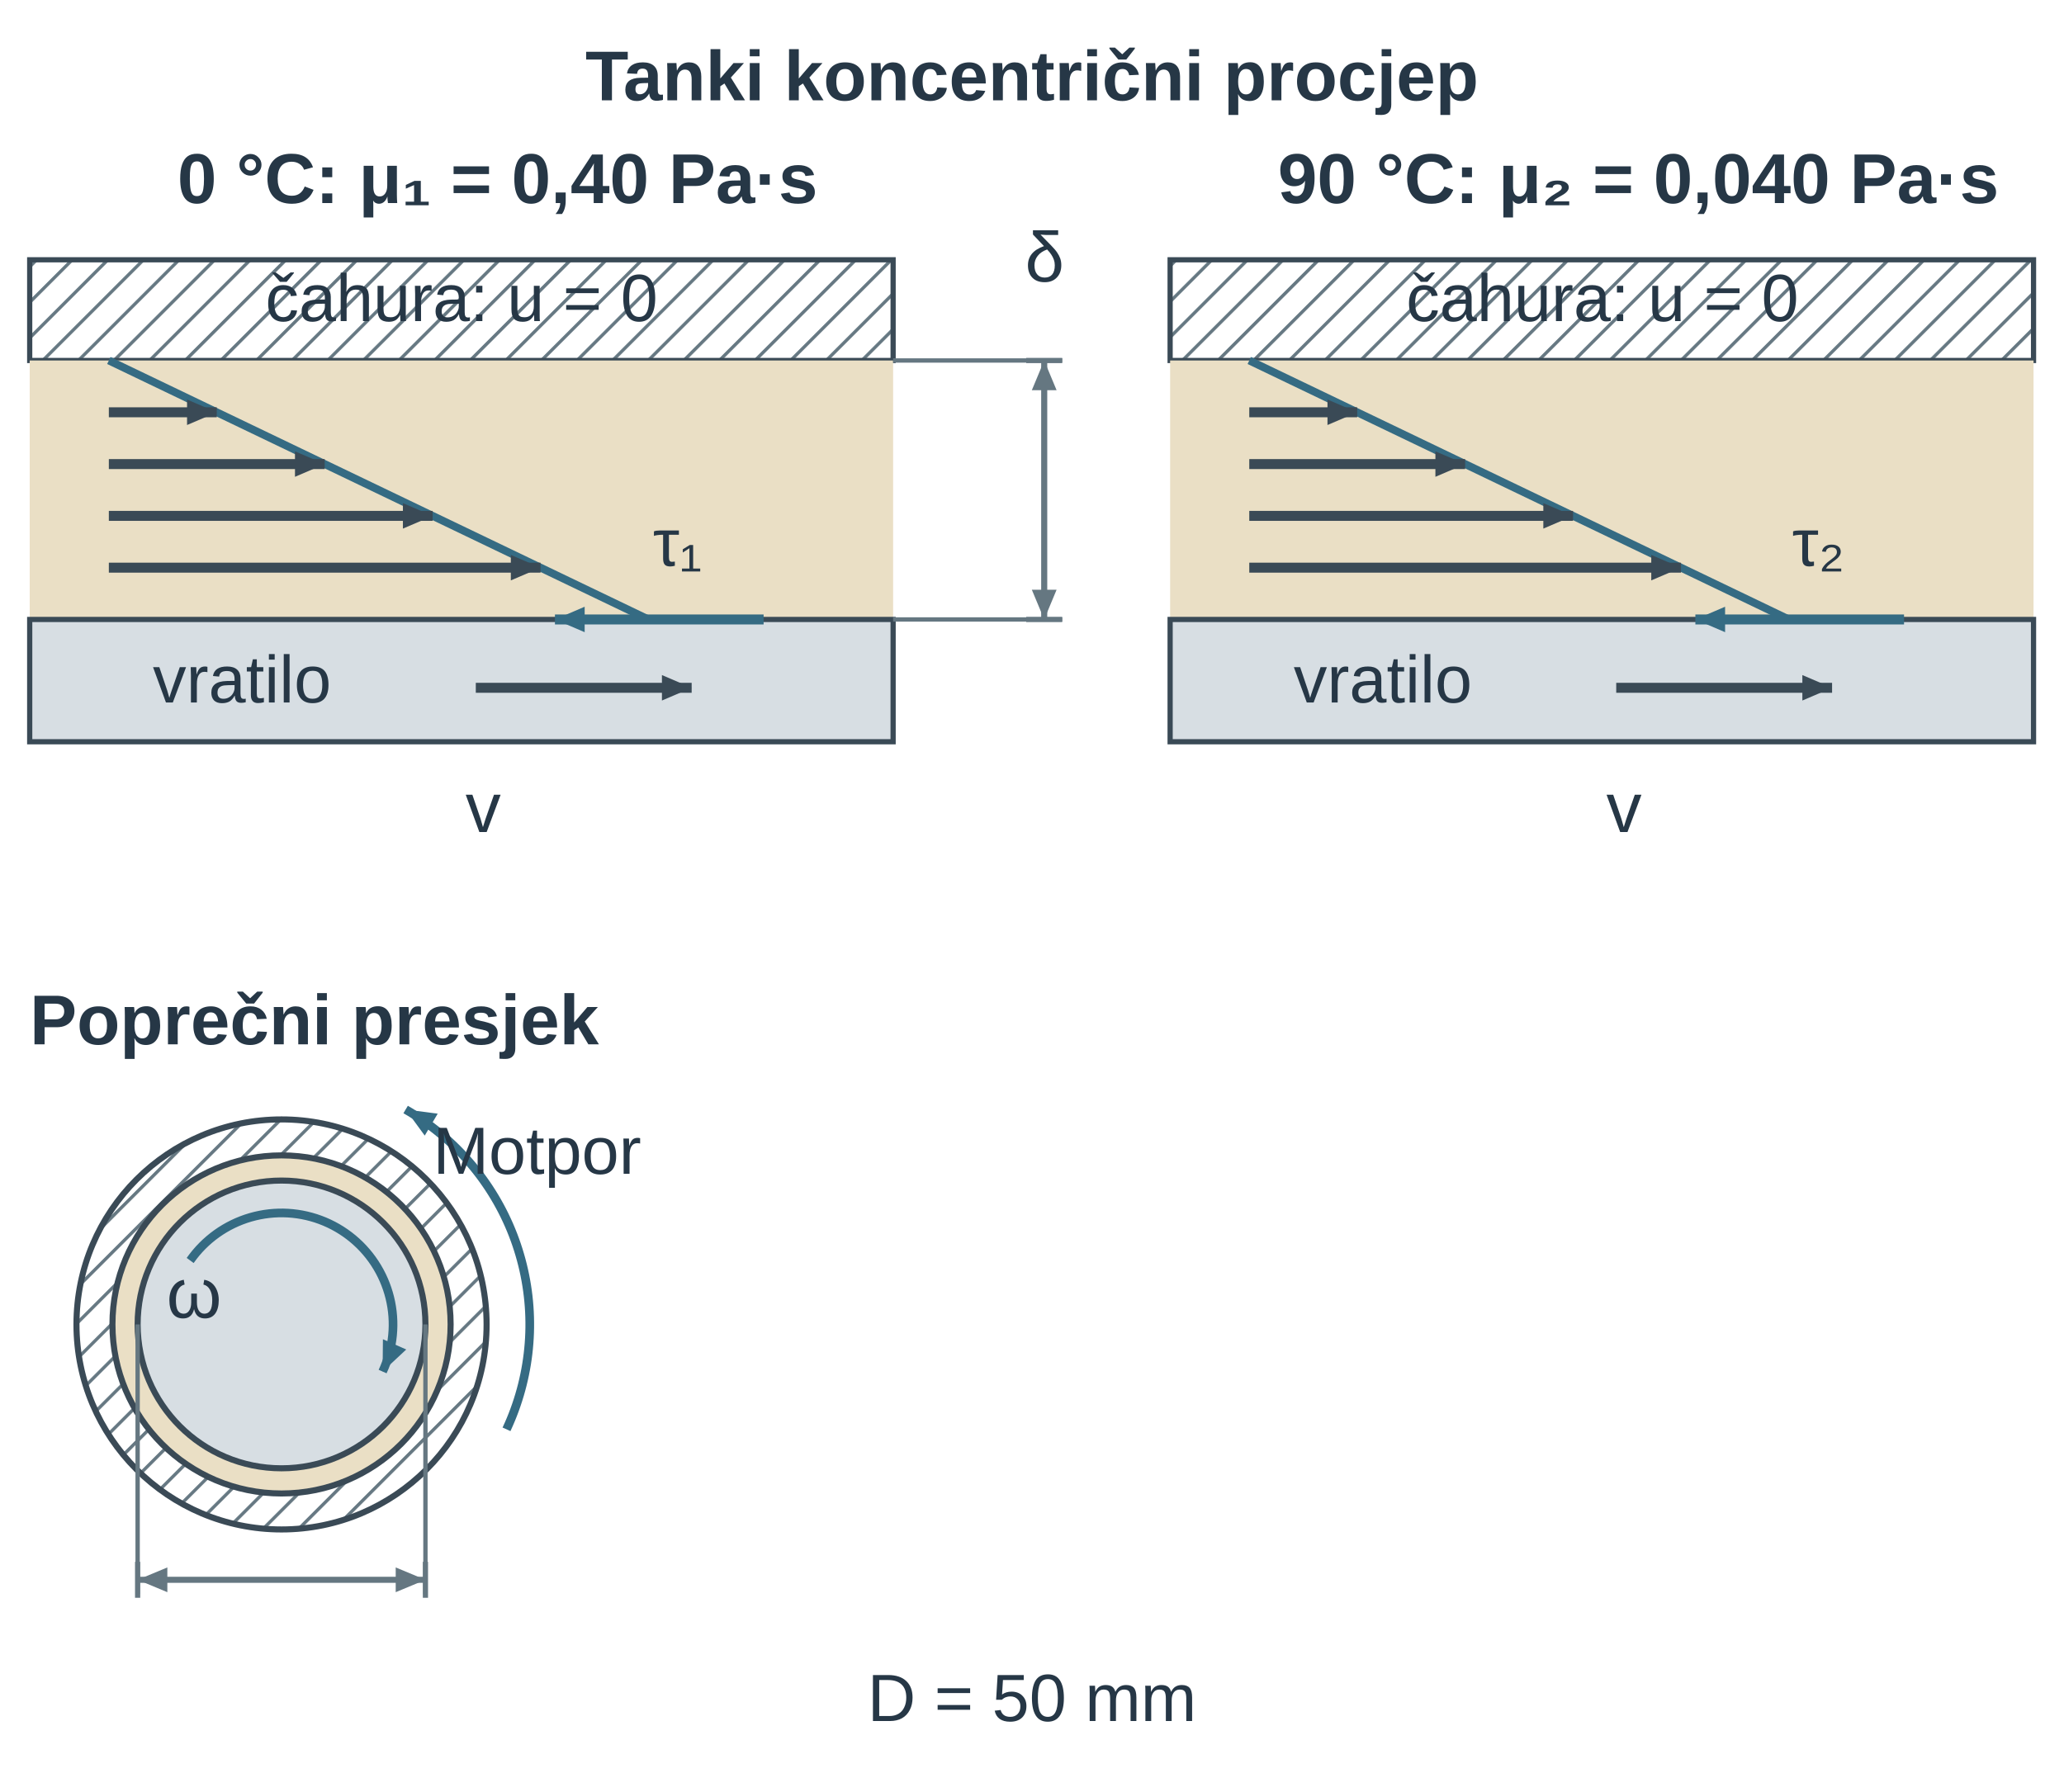
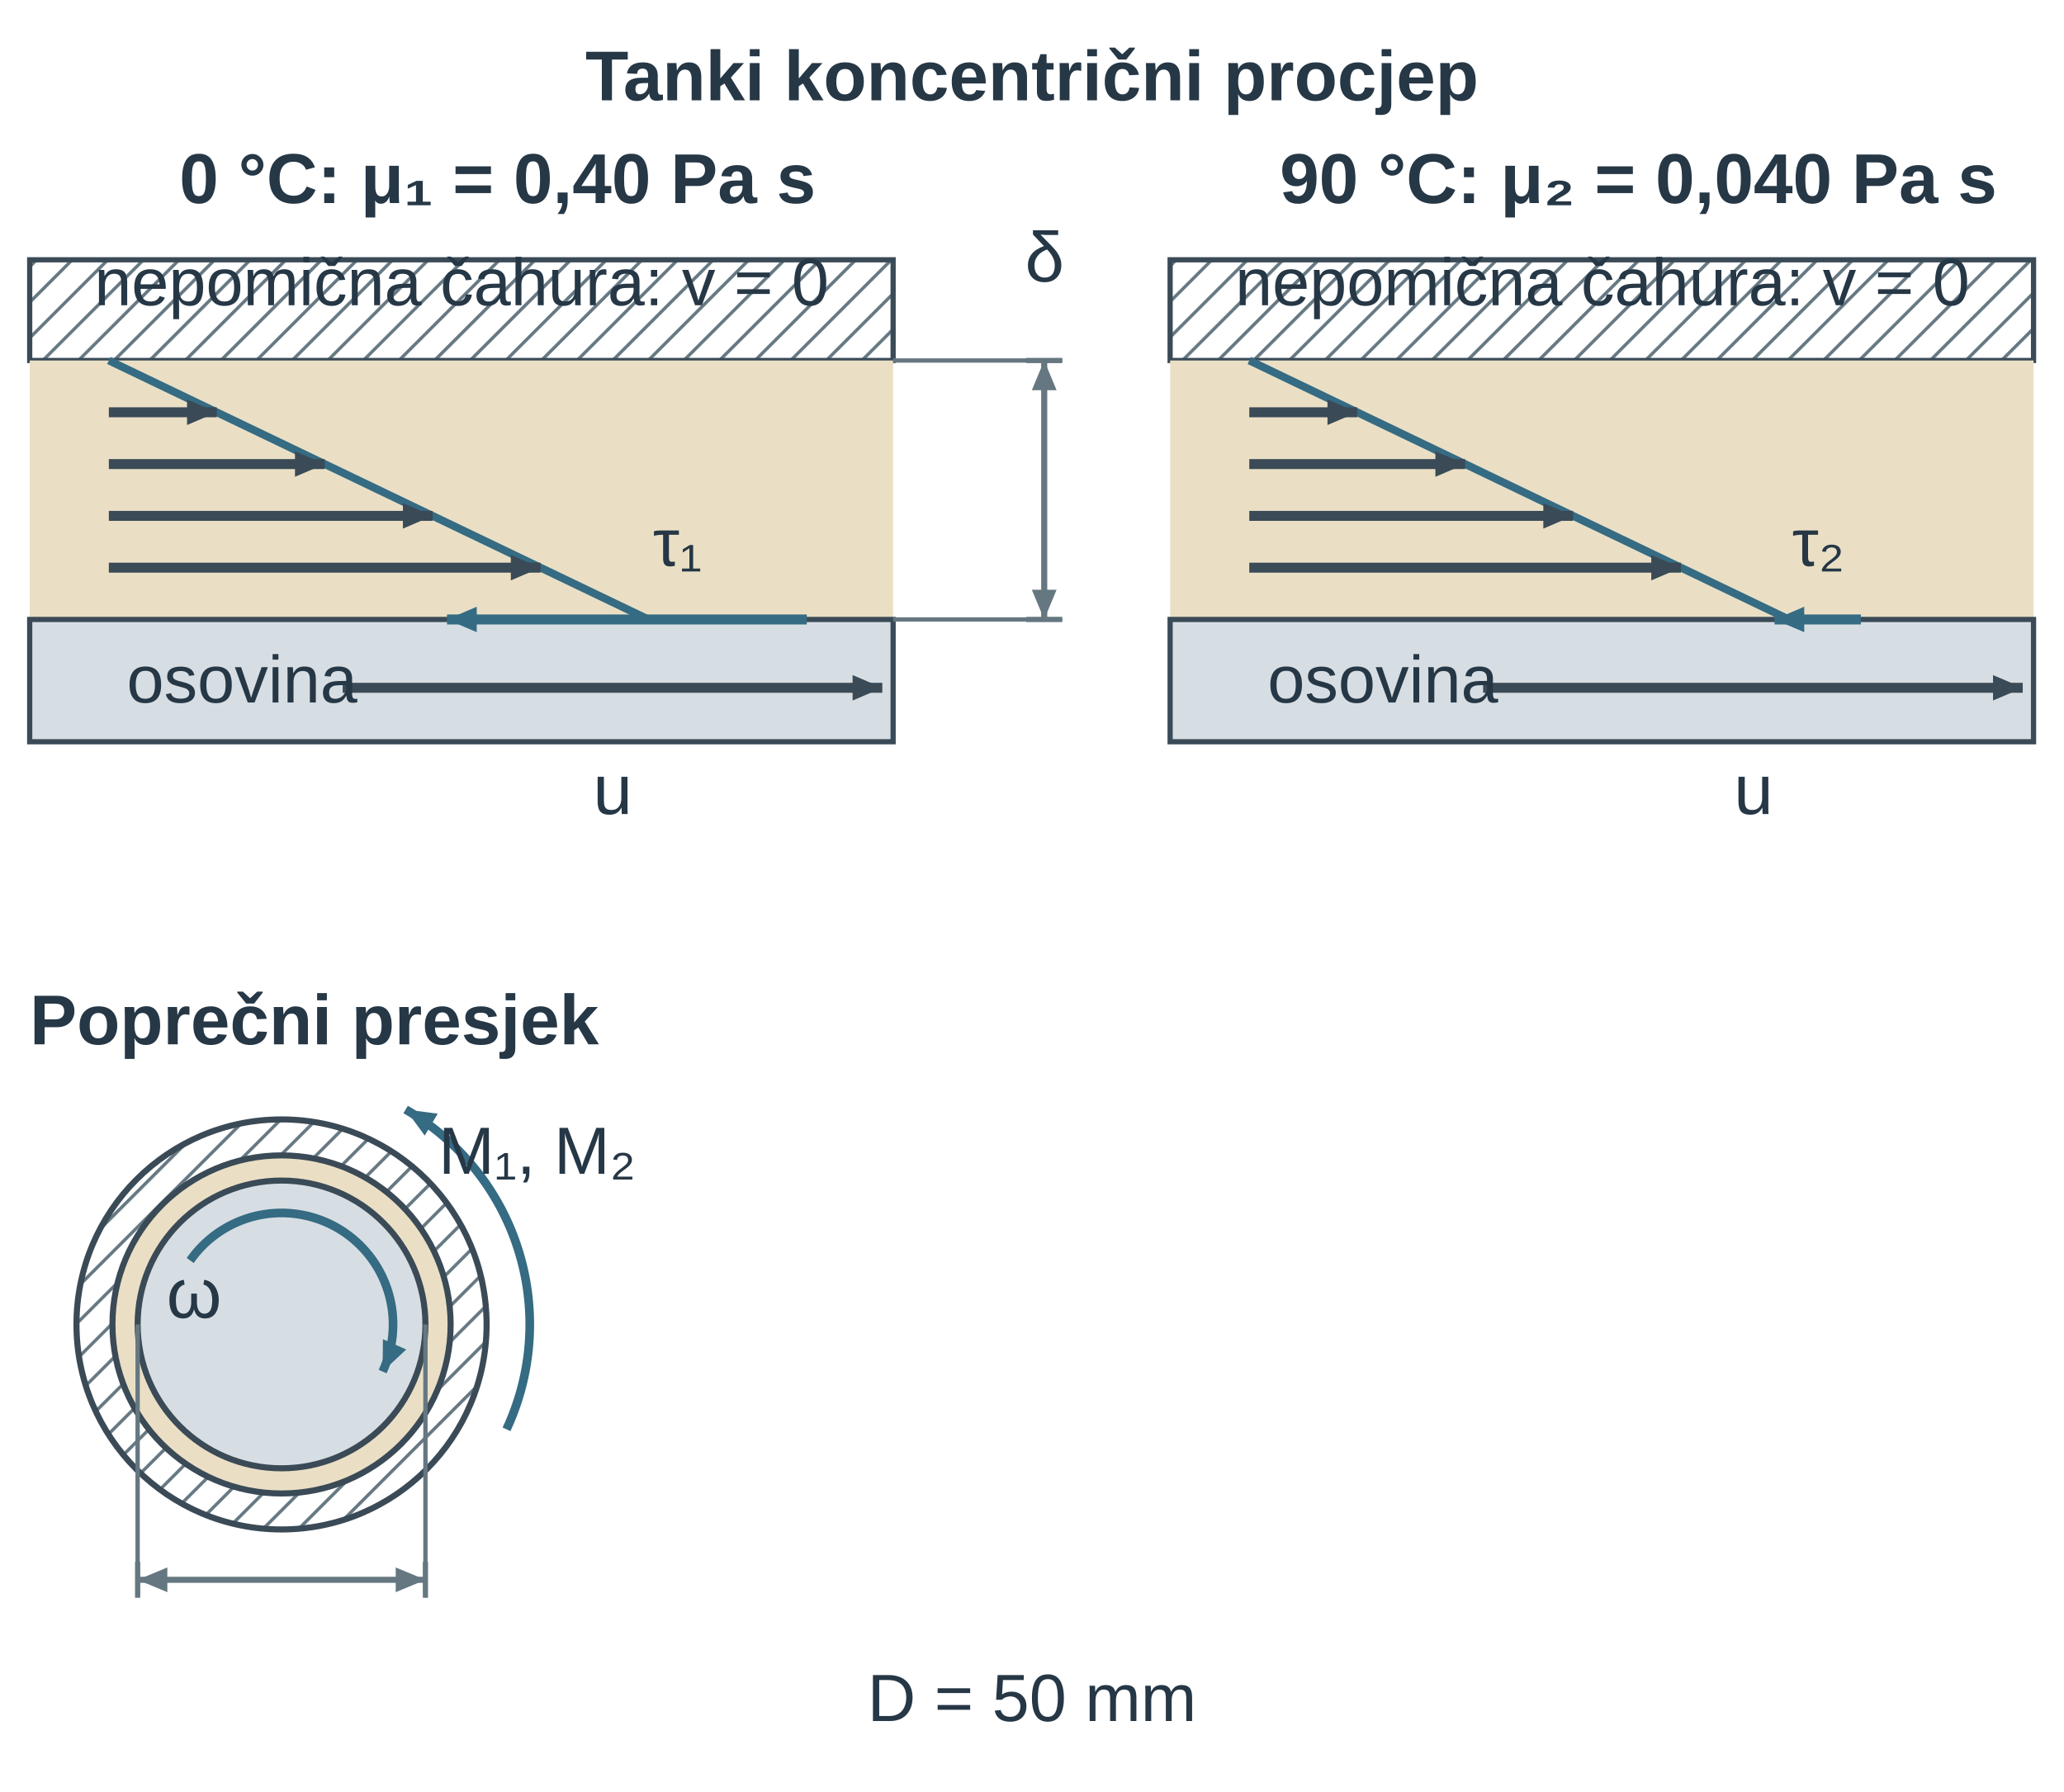
<svg xmlns="http://www.w3.org/2000/svg" width="277.682pt" height="241.088pt" viewBox="0 0 277.682 241.088" role="img">
  <defs>
    <pattern id="u02flt_hatch" width="7" height="7" patternUnits="userSpaceOnUse" patternTransform="rotate(45)">
      <line x1="0" y1="0" x2="0" y2="7" stroke="#657781" stroke-width="1.8" />
    </pattern>
    <marker id="u02flt_v" markerWidth="7" markerHeight="6" refX="7" refY="3" orient="auto">
      <path d="M0 0 L7 3 L0 6 Z" fill="#356b83" />
    </marker>
    <marker id="u02flt_dim" markerWidth="6" markerHeight="5" refX="6" refY="2.5" orient="auto-start-reverse">
      <path d="M0 0 L6 2.5 L0 5 Z" fill="#657781" />
    </marker>
    <marker id="u02flt_dimSmall" markerWidth="3" markerHeight="3" refX="3" refY="1.5" orient="auto-start-reverse">
      <path d="M0 0 L3 1.5 L0 3 Z" fill="#356b83" />
    </marker>
    <marker id="u02flt_forceMarker" markerWidth="7" markerHeight="6" refX="7" refY="3" orient="auto">
      <path d="M0 0 L7 3 L0 6 Z" fill="#356b83" />
    </marker>
    <marker id="u02flt_pressureMarker" markerWidth="7" markerHeight="6" refX="7" refY="3" orient="auto">
      <path d="M0 0 L7 3 L0 6 Z" fill="#356b83" />
    </marker>
    <marker id="u02flt_reactionMarker" markerWidth="7" markerHeight="6" refX="7" refY="3" orient="auto">
      <path d="M0 0 L7 3 L0 6 Z" fill="#356b83" />
    </marker>
    <marker id="u02flt_axisMarker" markerWidth="7" markerHeight="6" refX="7" refY="3" orient="auto">
      <path d="M0 0 L7 3 L0 6 Z" fill="#3a4a56" />
    </marker>
  </defs>
  <g font-family="Arial, Liberation Sans, sans-serif">
    <g transform="translate(138.841 13.5)">
      <text data-source-text="1" x="0" y="0" text-anchor="middle" font-size="9.5" font-weight="600" fill="rgb(38, 55, 70)">Tanki koncentrični procjep</text>
    </g>
    <g transform="translate(-7.62 -23.607) scale(0.484)">
      <g transform="matrix(1 0 0 1 -29 7)">
        <rect x="53" y="114" width="240" height="28" rx="0" fill="url(#u02flt_hatch)" stroke="rgb(58, 74, 86)" stroke-width="1.446" stroke-linecap="butt" stroke-linejoin="miter" stroke-dasharray="none" fill-opacity="1" stroke-opacity="1" opacity="1" marker-start="none" marker-mid="none" marker-end="none" data-source-geometry="2" />
      </g>
    </g>
    <g transform="translate(-7.62 -23.607) scale(0.484)">
      <g transform="matrix(1 0 0 1 -29 7)">
        <rect x="53" y="142" width="240" height="72" rx="0" fill="rgb(234, 223, 197)" stroke="none" stroke-width="1.2px" stroke-linecap="butt" stroke-linejoin="miter" stroke-dasharray="none" fill-opacity="1" stroke-opacity="1" opacity="1" marker-start="none" marker-mid="none" marker-end="none" data-source-geometry="4" />
      </g>
    </g>
    <g transform="translate(-7.62 -23.607) scale(0.484)">
      <g transform="matrix(1 0 0 1 -29 7)">
        <rect x="53" y="214" width="240" height="34" rx="0" fill="rgb(215, 222, 227)" stroke="rgb(58, 74, 86)" stroke-width="1.446" stroke-linecap="butt" stroke-linejoin="miter" stroke-dasharray="none" fill-opacity="1" stroke-opacity="1" opacity="1" marker-start="none" marker-mid="none" marker-end="none" data-source-geometry="5" />
      </g>
    </g>
    <g transform="translate(-7.62 -23.607) scale(0.484)">
      <g transform="matrix(1 0 0 1 -29 7)">
        <line x1="75" y1="142" x2="225" y2="214" stroke="rgb(53, 107, 131)" stroke-width="2.169" fill="rgb(58, 74, 86)" stroke-linecap="butt" stroke-linejoin="miter" stroke-dasharray="none" fill-opacity="1" stroke-opacity="1" opacity="1" marker-start="none" marker-mid="none" marker-end="none" data-source-geometry="6" />
      </g>
    </g>
    <defs>
      <marker id="u02flt_axisMarker-print-0-7-marker-end" markerWidth="8.262" markerHeight="7.081" refX="7" refY="3" orient="auto" viewBox="0 0 7 6" markerUnits="userSpaceOnUse">
        <path d="M0 0 L7 3 L0 6 Z" fill="#3a4a56" />
      </marker>
    </defs>
    <g transform="translate(-7.62 -23.607) scale(0.484)">
      <g transform="matrix(1 0 0 1 -29 7)">
        <path d="M75 156.4 L105.0 156.4" fill="none" stroke="rgb(58, 74, 86)" stroke-width="2.771" marker-end="url(#u02flt_axisMarker-print-0-7-marker-end)" stroke-linecap="butt" stroke-linejoin="miter" stroke-dasharray="none" fill-opacity="1" stroke-opacity="1" opacity="1" marker-start="none" marker-mid="none" data-source-geometry="7" />
      </g>
    </g>
    <defs>
      <marker id="u02flt_axisMarker-print-0-8-marker-end" markerWidth="8.262" markerHeight="7.081" refX="7" refY="3" orient="auto" viewBox="0 0 7 6" markerUnits="userSpaceOnUse">
        <path d="M0 0 L7 3 L0 6 Z" fill="#3a4a56" />
      </marker>
    </defs>
    <g transform="translate(-7.62 -23.607) scale(0.484)">
      <g transform="matrix(1 0 0 1 -29 7)">
        <path d="M75 170.8 L135.0 170.8" fill="none" stroke="rgb(58, 74, 86)" stroke-width="2.771" marker-end="url(#u02flt_axisMarker-print-0-8-marker-end)" stroke-linecap="butt" stroke-linejoin="miter" stroke-dasharray="none" fill-opacity="1" stroke-opacity="1" opacity="1" marker-start="none" marker-mid="none" data-source-geometry="8" />
      </g>
    </g>
    <defs>
      <marker id="u02flt_axisMarker-print-0-9-marker-end" markerWidth="8.262" markerHeight="7.081" refX="7" refY="3" orient="auto" viewBox="0 0 7 6" markerUnits="userSpaceOnUse">
        <path d="M0 0 L7 3 L0 6 Z" fill="#3a4a56" />
      </marker>
    </defs>
    <g transform="translate(-7.62 -23.607) scale(0.484)">
      <g transform="matrix(1 0 0 1 -29 7)">
        <path d="M75 185.2 L165.0 185.2" fill="none" stroke="rgb(58, 74, 86)" stroke-width="2.771" marker-end="url(#u02flt_axisMarker-print-0-9-marker-end)" stroke-linecap="butt" stroke-linejoin="miter" stroke-dasharray="none" fill-opacity="1" stroke-opacity="1" opacity="1" marker-start="none" marker-mid="none" data-source-geometry="9" />
      </g>
    </g>
    <defs>
      <marker id="u02flt_axisMarker-print-0-10-marker-end" markerWidth="8.262" markerHeight="7.081" refX="7" refY="3" orient="auto" viewBox="0 0 7 6" markerUnits="userSpaceOnUse">
        <path d="M0 0 L7 3 L0 6 Z" fill="#3a4a56" />
      </marker>
    </defs>
    <g transform="translate(-7.62 -23.607) scale(0.484)">
      <g transform="matrix(1 0 0 1 -29 7)">
        <path d="M75 199.6 L195.0 199.6" fill="none" stroke="rgb(58, 74, 86)" stroke-width="2.771" marker-end="url(#u02flt_axisMarker-print-0-10-marker-end)" stroke-linecap="butt" stroke-linejoin="miter" stroke-dasharray="none" fill-opacity="1" stroke-opacity="1" opacity="1" marker-start="none" marker-mid="none" data-source-geometry="10" />
      </g>
    </g>
    <defs>
      <marker id="u02flt_forceMarker-print-0-11-marker-end" markerWidth="8.262" markerHeight="7.081" refX="7" refY="3" orient="auto" viewBox="0 0 7 6" markerUnits="userSpaceOnUse">
        <path d="M0 0 L7 3 L0 6 Z" fill="#356b83" />
      </marker>
    </defs>
    <g transform="translate(-7.62 -23.607) scale(0.484)">
      <g transform="matrix(1 0 0 1 -29 7)">
-         <path d="M257 214 L199 214" fill="none" stroke="rgb(53, 107, 131)" stroke-width="2.771" marker-end="url(#u02flt_forceMarker-print-0-11-marker-end)" stroke-linecap="butt" stroke-linejoin="miter" stroke-dasharray="none" fill-opacity="1" stroke-opacity="1" opacity="1" marker-start="none" marker-mid="none" data-source-geometry="11" />
+         <path d="M269 214 L169 214" fill="none" stroke="rgb(53, 107, 131)" stroke-width="2.771" marker-end="url(#u02flt_forceMarker-print-0-11-marker-end)" stroke-linecap="butt" stroke-linejoin="miter" stroke-dasharray="none" fill-opacity="1" stroke-opacity="1" opacity="1" marker-start="none" marker-mid="none" data-source-geometry="11" />
      </g>
    </g>
    <defs>
      <marker id="u02flt_axisMarker-print-0-14-marker-end" markerWidth="8.262" markerHeight="7.081" refX="7" refY="3" orient="auto" viewBox="0 0 7 6" markerUnits="userSpaceOnUse">
        <path d="M0 0 L7 3 L0 6 Z" fill="#3a4a56" />
      </marker>
    </defs>
    <g transform="translate(-7.62 -23.607) scale(0.484)">
      <g transform="matrix(1 0 0 1 -29 7)">
-         <path d="M177 233 L237 233" fill="none" stroke="rgb(58, 74, 86)" stroke-width="2.771" marker-end="url(#u02flt_axisMarker-print-0-14-marker-end)" stroke-linecap="butt" stroke-linejoin="miter" stroke-dasharray="none" fill-opacity="1" stroke-opacity="1" opacity="1" marker-start="none" marker-mid="none" data-source-geometry="14" />
+         <path d="M140 233 L290 233" fill="none" stroke="rgb(58, 74, 86)" stroke-width="2.771" marker-end="url(#u02flt_axisMarker-print-0-14-marker-end)" stroke-linecap="butt" stroke-linejoin="miter" stroke-dasharray="none" fill-opacity="1" stroke-opacity="1" opacity="1" marker-start="none" marker-mid="none" data-source-geometry="14" />
      </g>
    </g>
    <g transform="translate(-7.62 -23.607) scale(0.484)">
      <g transform="matrix(1 0 0 1 -29 7)">
        <rect x="370" y="114" width="240" height="28" rx="0" fill="url(#u02flt_hatch)" stroke="rgb(58, 74, 86)" stroke-width="1.446" stroke-linecap="butt" stroke-linejoin="miter" stroke-dasharray="none" fill-opacity="1" stroke-opacity="1" opacity="1" marker-start="none" marker-mid="none" marker-end="none" data-source-geometry="17" />
      </g>
    </g>
    <g transform="translate(-7.62 -23.607) scale(0.484)">
      <g transform="matrix(1 0 0 1 -29 7)">
        <rect x="370" y="142" width="240" height="72" rx="0" fill="rgb(234, 223, 197)" stroke="none" stroke-width="1.2px" stroke-linecap="butt" stroke-linejoin="miter" stroke-dasharray="none" fill-opacity="1" stroke-opacity="1" opacity="1" marker-start="none" marker-mid="none" marker-end="none" data-source-geometry="19" />
      </g>
    </g>
    <g transform="translate(-7.62 -23.607) scale(0.484)">
      <g transform="matrix(1 0 0 1 -29 7)">
        <rect x="370" y="214" width="240" height="34" rx="0" fill="rgb(215, 222, 227)" stroke="rgb(58, 74, 86)" stroke-width="1.446" stroke-linecap="butt" stroke-linejoin="miter" stroke-dasharray="none" fill-opacity="1" stroke-opacity="1" opacity="1" marker-start="none" marker-mid="none" marker-end="none" data-source-geometry="20" />
      </g>
    </g>
    <g transform="translate(-7.62 -23.607) scale(0.484)">
      <g transform="matrix(1 0 0 1 -29 7)">
        <line x1="392" y1="142" x2="542" y2="214" stroke="rgb(53, 107, 131)" stroke-width="2.169" fill="rgb(58, 74, 86)" stroke-linecap="butt" stroke-linejoin="miter" stroke-dasharray="none" fill-opacity="1" stroke-opacity="1" opacity="1" marker-start="none" marker-mid="none" marker-end="none" data-source-geometry="21" />
      </g>
    </g>
    <defs>
      <marker id="u02flt_axisMarker-print-0-22-marker-end" markerWidth="8.262" markerHeight="7.081" refX="7" refY="3" orient="auto" viewBox="0 0 7 6" markerUnits="userSpaceOnUse">
        <path d="M0 0 L7 3 L0 6 Z" fill="#3a4a56" />
      </marker>
    </defs>
    <g transform="translate(-7.62 -23.607) scale(0.484)">
      <g transform="matrix(1 0 0 1 -29 7)">
        <path d="M392 156.4 L422.0 156.4" fill="none" stroke="rgb(58, 74, 86)" stroke-width="2.771" marker-end="url(#u02flt_axisMarker-print-0-22-marker-end)" stroke-linecap="butt" stroke-linejoin="miter" stroke-dasharray="none" fill-opacity="1" stroke-opacity="1" opacity="1" marker-start="none" marker-mid="none" data-source-geometry="22" />
      </g>
    </g>
    <defs>
      <marker id="u02flt_axisMarker-print-0-23-marker-end" markerWidth="8.262" markerHeight="7.081" refX="7" refY="3" orient="auto" viewBox="0 0 7 6" markerUnits="userSpaceOnUse">
        <path d="M0 0 L7 3 L0 6 Z" fill="#3a4a56" />
      </marker>
    </defs>
    <g transform="translate(-7.62 -23.607) scale(0.484)">
      <g transform="matrix(1 0 0 1 -29 7)">
        <path d="M392 170.8 L452.0 170.8" fill="none" stroke="rgb(58, 74, 86)" stroke-width="2.771" marker-end="url(#u02flt_axisMarker-print-0-23-marker-end)" stroke-linecap="butt" stroke-linejoin="miter" stroke-dasharray="none" fill-opacity="1" stroke-opacity="1" opacity="1" marker-start="none" marker-mid="none" data-source-geometry="23" />
      </g>
    </g>
    <defs>
      <marker id="u02flt_axisMarker-print-0-24-marker-end" markerWidth="8.262" markerHeight="7.081" refX="7" refY="3" orient="auto" viewBox="0 0 7 6" markerUnits="userSpaceOnUse">
        <path d="M0 0 L7 3 L0 6 Z" fill="#3a4a56" />
      </marker>
    </defs>
    <g transform="translate(-7.62 -23.607) scale(0.484)">
      <g transform="matrix(1 0 0 1 -29 7)">
        <path d="M392 185.2 L482.0 185.2" fill="none" stroke="rgb(58, 74, 86)" stroke-width="2.771" marker-end="url(#u02flt_axisMarker-print-0-24-marker-end)" stroke-linecap="butt" stroke-linejoin="miter" stroke-dasharray="none" fill-opacity="1" stroke-opacity="1" opacity="1" marker-start="none" marker-mid="none" data-source-geometry="24" />
      </g>
    </g>
    <defs>
      <marker id="u02flt_axisMarker-print-0-25-marker-end" markerWidth="8.262" markerHeight="7.081" refX="7" refY="3" orient="auto" viewBox="0 0 7 6" markerUnits="userSpaceOnUse">
        <path d="M0 0 L7 3 L0 6 Z" fill="#3a4a56" />
      </marker>
    </defs>
    <g transform="translate(-7.62 -23.607) scale(0.484)">
      <g transform="matrix(1 0 0 1 -29 7)">
        <path d="M392 199.6 L512.0 199.6" fill="none" stroke="rgb(58, 74, 86)" stroke-width="2.771" marker-end="url(#u02flt_axisMarker-print-0-25-marker-end)" stroke-linecap="butt" stroke-linejoin="miter" stroke-dasharray="none" fill-opacity="1" stroke-opacity="1" opacity="1" marker-start="none" marker-mid="none" data-source-geometry="25" />
      </g>
    </g>
    <defs>
      <marker id="u02flt_forceMarker-print-0-26-marker-end" markerWidth="8.262" markerHeight="7.081" refX="7" refY="3" orient="auto" viewBox="0 0 7 6" markerUnits="userSpaceOnUse">
        <path d="M0 0 L7 3 L0 6 Z" fill="#356b83" />
      </marker>
    </defs>
    <g transform="translate(-7.62 -23.607) scale(0.484)">
      <g transform="matrix(1 0 0 1 -29 7)">
-         <path d="M574 214 L516 214" fill="none" stroke="rgb(53, 107, 131)" stroke-width="2.771" marker-end="url(#u02flt_forceMarker-print-0-26-marker-end)" stroke-linecap="butt" stroke-linejoin="miter" stroke-dasharray="none" fill-opacity="1" stroke-opacity="1" opacity="1" marker-start="none" marker-mid="none" data-source-geometry="26" />
+         <path d="M562 214 L538 214" fill="none" stroke="rgb(53, 107, 131)" stroke-width="2.771" marker-end="url(#u02flt_forceMarker-print-0-26-marker-end)" stroke-linecap="butt" stroke-linejoin="miter" stroke-dasharray="none" fill-opacity="1" stroke-opacity="1" opacity="1" marker-start="none" marker-mid="none" data-source-geometry="26" />
      </g>
    </g>
    <defs>
      <marker id="u02flt_axisMarker-print-0-29-marker-end" markerWidth="8.262" markerHeight="7.081" refX="7" refY="3" orient="auto" viewBox="0 0 7 6" markerUnits="userSpaceOnUse">
        <path d="M0 0 L7 3 L0 6 Z" fill="#3a4a56" />
      </marker>
    </defs>
    <g transform="translate(-7.62 -23.607) scale(0.484)">
      <g transform="matrix(1 0 0 1 -29 7)">
-         <path d="M494 233 L554 233" fill="none" stroke="rgb(58, 74, 86)" stroke-width="2.771" marker-end="url(#u02flt_axisMarker-print-0-29-marker-end)" stroke-linecap="butt" stroke-linejoin="miter" stroke-dasharray="none" fill-opacity="1" stroke-opacity="1" opacity="1" marker-start="none" marker-mid="none" data-source-geometry="29" />
+         <path d="M457 233 L607 233" fill="none" stroke="rgb(58, 74, 86)" stroke-width="2.771" marker-end="url(#u02flt_axisMarker-print-0-29-marker-end)" stroke-linecap="butt" stroke-linejoin="miter" stroke-dasharray="none" fill-opacity="1" stroke-opacity="1" opacity="1" marker-start="none" marker-mid="none" data-source-geometry="29" />
      </g>
    </g>
    <g transform="translate(-7.62 -23.607) scale(0.484)">
      <g transform="matrix(1 0 0 1 -29 7)">
        <line x1="330" y1="142" x2="340" y2="142" stroke="rgb(101, 119, 129)" stroke-width="1.446" fill="rgb(58, 74, 86)" stroke-linecap="butt" stroke-linejoin="miter" stroke-dasharray="none" fill-opacity="1" stroke-opacity="1" opacity="1" marker-start="none" marker-mid="none" marker-end="none" data-source-geometry="31" />
      </g>
    </g>
    <g transform="translate(-7.62 -23.607) scale(0.484)">
      <g transform="matrix(1 0 0 1 -29 7)">
        <line x1="330" y1="214" x2="340" y2="214" stroke="rgb(101, 119, 129)" stroke-width="1.446" fill="rgb(58, 74, 86)" stroke-linecap="butt" stroke-linejoin="miter" stroke-dasharray="none" fill-opacity="1" stroke-opacity="1" opacity="1" marker-start="none" marker-mid="none" marker-end="none" data-source-geometry="32" />
      </g>
    </g>
    <defs>
      <marker id="u02flt_dim-print-0-33-marker-start" markerWidth="8.262" markerHeight="6.885" refX="6" refY="2.5" orient="auto-start-reverse" viewBox="0 0 6 5" markerUnits="userSpaceOnUse">
        <path d="M0 0 L6 2.5 L0 5 Z" fill="#657781" />
      </marker>
    </defs>
    <defs>
      <marker id="u02flt_dim-print-0-33-marker-end" markerWidth="8.262" markerHeight="6.885" refX="6" refY="2.5" orient="auto-start-reverse" viewBox="0 0 6 5" markerUnits="userSpaceOnUse">
        <path d="M0 0 L6 2.5 L0 5 Z" fill="#657781" />
      </marker>
    </defs>
    <g transform="translate(-7.62 -23.607) scale(0.484)">
      <g transform="matrix(1 0 0 1 -29 7)">
        <path d="M335 142 L335 214" fill="none" stroke="rgb(101, 119, 129)" stroke-width="1.687" marker-start="url(#u02flt_dim-print-0-33-marker-start)" marker-end="url(#u02flt_dim-print-0-33-marker-end)" stroke-linecap="butt" stroke-linejoin="miter" stroke-dasharray="none" fill-opacity="1" stroke-opacity="1" opacity="1" marker-mid="none" data-source-geometry="33" />
      </g>
    </g>
    <g transform="translate(-7.62 -23.607) scale(0.484)">
      <g transform="matrix(1 0 0 1 -29 7)">
        <line x1="293" y1="142" x2="340" y2="142" stroke="rgb(101, 119, 129)" stroke-width="1.205" fill="rgb(58, 74, 86)" stroke-linecap="butt" stroke-linejoin="miter" stroke-dasharray="none" fill-opacity="1" stroke-opacity="1" opacity="1" marker-start="none" marker-mid="none" marker-end="none" data-source-geometry="35" />
      </g>
    </g>
    <g transform="translate(-7.62 -23.607) scale(0.484)">
      <g transform="matrix(1 0 0 1 -29 7)">
        <line x1="293" y1="214" x2="340" y2="214" stroke="rgb(101, 119, 129)" stroke-width="1.205" fill="rgb(58, 74, 86)" stroke-linecap="butt" stroke-linejoin="miter" stroke-dasharray="none" fill-opacity="1" stroke-opacity="1" opacity="1" marker-start="none" marker-mid="none" marker-end="none" data-source-geometry="36" />
      </g>
    </g>
    <g transform="translate(-7.62 -23.607) scale(0.484)">
      <g transform="matrix(1 0 0 1 -29 7)">
        <circle cx="123" cy="410" r="57" fill="url(#u02flt_hatch)" stroke="rgb(58, 74, 86)" stroke-width="1.687" stroke-linecap="butt" stroke-linejoin="miter" stroke-dasharray="none" fill-opacity="1" stroke-opacity="1" opacity="1" marker-start="none" marker-mid="none" marker-end="none" data-source-geometry="38" />
      </g>
    </g>
    <g transform="translate(-7.62 -23.607) scale(0.484)">
      <g transform="matrix(1 0 0 1 -29 7)">
        <circle cx="123" cy="410" r="47" fill="rgb(234, 223, 197)" stroke="rgb(58, 74, 86)" stroke-width="1.687" stroke-linecap="butt" stroke-linejoin="miter" stroke-dasharray="none" fill-opacity="1" stroke-opacity="1" opacity="1" marker-start="none" marker-mid="none" marker-end="none" data-source-geometry="39" />
      </g>
    </g>
    <g transform="translate(-7.62 -23.607) scale(0.484)">
      <g transform="matrix(1 0 0 1 -29 7)">
        <circle cx="123" cy="410" r="40" fill="rgb(215, 222, 227)" stroke="rgb(58, 74, 86)" stroke-width="1.687" stroke-linecap="butt" stroke-linejoin="miter" stroke-dasharray="none" fill-opacity="1" stroke-opacity="1" opacity="1" marker-start="none" marker-mid="none" marker-end="none" data-source-geometry="40" />
      </g>
    </g>
    <defs>
      <marker id="u02flt_reactionMarker-print-0-41-marker-end" markerWidth="8.262" markerHeight="7.081" refX="7" refY="3" orient="auto" viewBox="0 0 7 6" markerUnits="userSpaceOnUse">
        <path d="M0 0 L7 3 L0 6 Z" fill="#356b83" />
      </marker>
    </defs>
    <g transform="translate(-7.62 -23.607) scale(0.484)">
      <g transform="matrix(1 0 0 1 -29 7)">
        <path d="M97.606 392.219 L98.383 391.159 L99.203 390.133 L100.066 389.142 L100.971 388.189 L101.915 387.275 L102.897 386.402 L103.914 385.572 L104.967 384.785 L106.051 384.043 L107.167 383.349 L108.31 382.702 L109.48 382.104 L110.674 381.556 L111.891 381.059 L113.127 380.614 L114.381 380.222 L115.651 379.884 L116.933 379.599 L118.227 379.37 L119.529 379.195 L120.838 379.076 L122.15 379.012 L123.464 379.003 L124.777 379.051 L126.087 379.154 L127.391 379.313 L128.687 379.526 L129.973 379.795 L131.247 380.117 L132.506 380.493 L133.748 380.923 L134.97 381.404 L136.171 381.937 L137.348 382.521 L138.5 383.153 L139.624 383.834 L140.717 384.562 L141.779 385.336 L142.808 386.154 L143.8 387.014 L144.756 387.916 L145.672 388.858 L146.547 389.838 L147.381 390.854 L148.17 391.904 L148.914 392.987 L149.612 394.1 L150.262 395.242 L150.863 396.41 L151.413 397.603 L151.913 398.818 L152.361 400.054 L152.756 401.307 L153.098 402.575 L153.385 403.857 L153.618 405.151 L153.796 406.452 L153.919 407.76 L153.986 409.073 L153.998 410.386 L153.953 411.7 L153.854 413.01 L153.698 414.314 L153.488 415.611 L153.223 416.898 L152.903 418.173 L152.53 419.432 L152.104 420.675 L151.625 421.899 L151.096 423.101" fill="none" stroke="rgb(53, 107, 131)" stroke-width="2.41" marker-end="url(#u02flt_reactionMarker-print-0-41-marker-end)" stroke-linecap="butt" stroke-linejoin="miter" stroke-dasharray="none" fill-opacity="1" stroke-opacity="1" opacity="1" marker-start="none" marker-mid="none" data-source-geometry="41" />
      </g>
    </g>
    <defs>
      <marker id="u02flt_forceMarker-print-0-42-marker-end" markerWidth="8.262" markerHeight="7.081" refX="7" refY="3" orient="auto" viewBox="0 0 7 6" markerUnits="userSpaceOnUse">
        <path d="M0 0 L7 3 L0 6 Z" fill="#356b83" />
      </marker>
    </defs>
    <g transform="translate(-7.62 -23.607) scale(0.484)">
      <g transform="matrix(1 0 0 1 -29 7)">
        <path d="M185.535 439.161 L186.139 437.829 L186.715 436.485 L187.262 435.128 L187.78 433.761 L188.269 432.383 L188.728 430.995 L189.159 429.597 L189.559 428.191 L189.93 426.776 L190.27 425.354 L190.58 423.925 L190.86 422.49 L191.11 421.049 L191.328 419.603 L191.517 418.153 L191.674 416.699 L191.801 415.242 L191.896 413.783 L191.961 412.322 L191.995 410.86 L191.997 409.398 L191.969 407.936 L191.91 406.475 L191.82 405.015 L191.699 403.558 L191.547 402.104 L191.364 400.653 L191.15 399.206 L190.906 397.764 L190.632 396.328 L190.327 394.898 L189.992 393.474 L189.627 392.058 L189.231 390.651 L188.806 389.251 L188.352 387.861 L187.868 386.481 L187.355 385.112 L186.813 383.754 L186.243 382.407 L185.644 381.073 L185.017 379.752 L184.362 378.445 L183.679 377.152 L182.97 375.873 L182.233 374.61 L181.47 373.363 L180.68 372.132 L179.865 370.918 L179.024 369.722 L178.158 368.543 L177.267 367.384 L176.351 366.243 L175.412 365.123 L174.449 364.022 L173.463 362.942 L172.455 361.883 L171.424 360.846 L170.372 359.831 L169.298 358.838 L168.203 357.869 L167.088 356.922 L165.954 356 L164.8 355.102 L163.627 354.228 L162.436 353.38 L161.227 352.557 L160.001 351.76 L158.759 350.989 L157.5 350.244" fill="none" stroke="rgb(53, 107, 131)" stroke-width="2.41" marker-end="url(#u02flt_forceMarker-print-0-42-marker-end)" stroke-linecap="butt" stroke-linejoin="miter" stroke-dasharray="none" fill-opacity="1" stroke-opacity="1" opacity="1" marker-start="none" marker-mid="none" data-source-geometry="42" />
      </g>
    </g>
    <g transform="translate(-7.62 -23.607) scale(0.484)">
      <g transform="matrix(1 0 0 1 -29 7)">
        <line x1="83" y1="476" x2="83" y2="486" stroke="rgb(101, 119, 129)" stroke-width="1.446" fill="rgb(58, 74, 86)" stroke-linecap="butt" stroke-linejoin="miter" stroke-dasharray="none" fill-opacity="1" stroke-opacity="1" opacity="1" marker-start="none" marker-mid="none" marker-end="none" data-source-geometry="45" />
      </g>
    </g>
    <g transform="translate(-7.62 -23.607) scale(0.484)">
      <g transform="matrix(1 0 0 1 -29 7)">
        <line x1="163" y1="476" x2="163" y2="486" stroke="rgb(101, 119, 129)" stroke-width="1.446" fill="rgb(58, 74, 86)" stroke-linecap="butt" stroke-linejoin="miter" stroke-dasharray="none" fill-opacity="1" stroke-opacity="1" opacity="1" marker-start="none" marker-mid="none" marker-end="none" data-source-geometry="46" />
      </g>
    </g>
    <defs>
      <marker id="u02flt_dim-print-0-47-marker-start" markerWidth="8.262" markerHeight="6.885" refX="6" refY="2.5" orient="auto-start-reverse" viewBox="0 0 6 5" markerUnits="userSpaceOnUse">
        <path d="M0 0 L6 2.5 L0 5 Z" fill="#657781" />
      </marker>
    </defs>
    <defs>
      <marker id="u02flt_dim-print-0-47-marker-end" markerWidth="8.262" markerHeight="6.885" refX="6" refY="2.5" orient="auto-start-reverse" viewBox="0 0 6 5" markerUnits="userSpaceOnUse">
        <path d="M0 0 L6 2.5 L0 5 Z" fill="#657781" />
      </marker>
    </defs>
    <g transform="translate(-7.62 -23.607) scale(0.484)">
      <g transform="matrix(1 0 0 1 -29 7)">
        <path d="M83 481 L163 481" fill="none" stroke="rgb(101, 119, 129)" stroke-width="1.687" marker-start="url(#u02flt_dim-print-0-47-marker-start)" marker-end="url(#u02flt_dim-print-0-47-marker-end)" stroke-linecap="butt" stroke-linejoin="miter" stroke-dasharray="none" fill-opacity="1" stroke-opacity="1" opacity="1" marker-mid="none" data-source-geometry="47" />
      </g>
    </g>
    <g transform="translate(-7.62 -23.607) scale(0.484)">
      <g transform="matrix(1 0 0 1 -29 7)">
        <line x1="83" y1="410" x2="83" y2="485" stroke="rgb(101, 119, 129)" stroke-width="1.205" fill="rgb(58, 74, 86)" stroke-linecap="butt" stroke-linejoin="miter" stroke-dasharray="none" fill-opacity="1" stroke-opacity="1" opacity="1" marker-start="none" marker-mid="none" marker-end="none" data-source-geometry="49" />
      </g>
    </g>
    <g transform="translate(-7.62 -23.607) scale(0.484)">
      <g transform="matrix(1 0 0 1 -29 7)">
        <line x1="163" y1="410" x2="163" y2="485" stroke="rgb(101, 119, 129)" stroke-width="1.205" fill="rgb(58, 74, 86)" stroke-linecap="butt" stroke-linejoin="miter" stroke-dasharray="none" fill-opacity="1" stroke-opacity="1" opacity="1" marker-start="none" marker-mid="none" marker-end="none" data-source-geometry="50" />
      </g>
    </g>
    <g transform="translate(66.942 27.326)">
-       <text data-source-text="2" x="0" y="0" text-anchor="middle" font-size="9.5" font-weight="600" fill="rgb(38, 55, 70)">0 °C: μ₁ = 0,40 Pa·s</text>
+       <text data-source-text="2" x="0" y="0" text-anchor="middle" font-size="9.5" font-weight="600" fill="rgb(38, 55, 70)">0 °C: μ₁ = 0,40 Pa s</text>
    </g>
    <g transform="translate(220.423 27.326)">
-       <text data-source-text="7" x="0" y="0" text-anchor="middle" font-size="9.5" font-weight="600" fill="rgb(38, 55, 70)">90 °C: μ₂ = 0,040 Pa·s</text>
+       <text data-source-text="7" x="0" y="0" text-anchor="middle" font-size="9.5" font-weight="600" fill="rgb(38, 55, 70)">90 °C: μ₂ = 0,040 Pa s</text>
+     </g>
+     <g transform="translate(62.1 41.073)">
+       <text data-source-text="3" x="0" y="0" text-anchor="middle" font-size="9" font-weight="400" fill="rgb(38, 55, 70)">nepomična čahura: v = 0</text>
+     </g>
+     <g transform="translate(215.582 41.073)">
+       <text data-source-text="8" x="0" y="0" text-anchor="middle" font-size="9" font-weight="400" fill="rgb(38, 55, 70)">nepomična čahura: v = 0</text>
    </g>
    <g transform="translate(140.536 37.883)">
      <text data-source-text="12" x="0" y="0" text-anchor="middle" font-size="9.5" font-weight="400" fill="rgb(38, 55, 70)">δ</text>
    </g>
-     <g transform="translate(62.1 43.208)">
-       <text data-source-text="3" x="0" y="0" text-anchor="middle" font-size="9" font-weight="400" fill="rgb(38, 55, 70)">čahura: u = 0</text>
-     </g>
-     <g transform="translate(215.582 43.208)">
-       <text data-source-text="8" x="0" y="0" text-anchor="middle" font-size="9" font-weight="400" fill="rgb(38, 55, 70)">čahura: u = 0</text>
-     </g>
    <g transform="translate(91.15 76.132)">
      <text data-source-text="4" x="0" y="0" text-anchor="middle" font-size="9" font-weight="400" fill="rgb(38, 55, 70)">τ₁</text>
    </g>
    <g transform="translate(244.632 76.132)">
      <text data-source-text="9" x="0" y="0" text-anchor="middle" font-size="9" font-weight="400" fill="rgb(38, 55, 70)">τ₂</text>
    </g>
    <g transform="translate(32.566 94.53)">
-       <text data-source-text="5" x="0" y="0" text-anchor="middle" font-size="9" font-weight="400" fill="rgb(38, 55, 70)">vratilo</text>
+       <text data-source-text="5" x="0" y="0" text-anchor="middle" font-size="9" font-weight="400" fill="rgb(38, 55, 70)">osovina</text>
    </g>
    <g transform="translate(186.047 94.53)">
-       <text data-source-text="10" x="0" y="0" text-anchor="middle" font-size="9" font-weight="400" fill="rgb(38, 55, 70)">vratilo</text>
-     </g>
-     <g transform="translate(65.005 111.96)">
-       <text data-source-text="6" x="0" y="0" text-anchor="middle" font-size="9.5" font-weight="400" fill="rgb(38, 55, 70)">v</text>
-     </g>
-     <g transform="translate(218.487 111.96)">
-       <text data-source-text="11" x="0" y="0" text-anchor="middle" font-size="9.5" font-weight="400" fill="rgb(38, 55, 70)">v</text>
+       <text data-source-text="10" x="0" y="0" text-anchor="middle" font-size="9" font-weight="400" fill="rgb(38, 55, 70)">osovina</text>
+     </g>
+     <g transform="translate(82.435 109.54)">
+       <text data-source-text="6" x="0" y="0" text-anchor="middle" font-size="9.5" font-weight="400" fill="rgb(38, 55, 70)">u</text>
+     </g>
+     <g transform="translate(235.917 109.54)">
+       <text data-source-text="11" x="0" y="0" text-anchor="middle" font-size="9.5" font-weight="400" fill="rgb(38, 55, 70)">u</text>
    </g>
    <g transform="translate(42.281 140.526)">
      <text data-source-text="13" x="0" y="0" text-anchor="middle" font-size="9.5" font-weight="600" fill="rgb(38, 55, 70)">Poprečni presjek</text>
    </g>
    <g transform="translate(72.268 157.956)">
-       <text data-source-text="15" x="0" y="0" text-anchor="middle" font-size="9" font-weight="400" fill="rgb(38, 55, 70)">Motpor</text>
+       <text data-source-text="15" x="0" y="0" text-anchor="middle" font-size="9" font-weight="400" fill="rgb(38, 55, 70)">M₁, M₂</text>
    </g>
    <g transform="translate(22.398 177.323)">
      <text data-source-text="14" x="0" y="0" text-anchor="start" font-size="9.5" font-weight="400" fill="rgb(38, 55, 70)">ω</text>
    </g>
    <g transform="translate(138.841 231.588)">
      <text data-source-text="16" x="0" y="0" text-anchor="middle" font-size="9" font-weight="400" fill="rgb(38, 55, 70)">D = 50 mm</text>
    </g>
  </g>
</svg>
